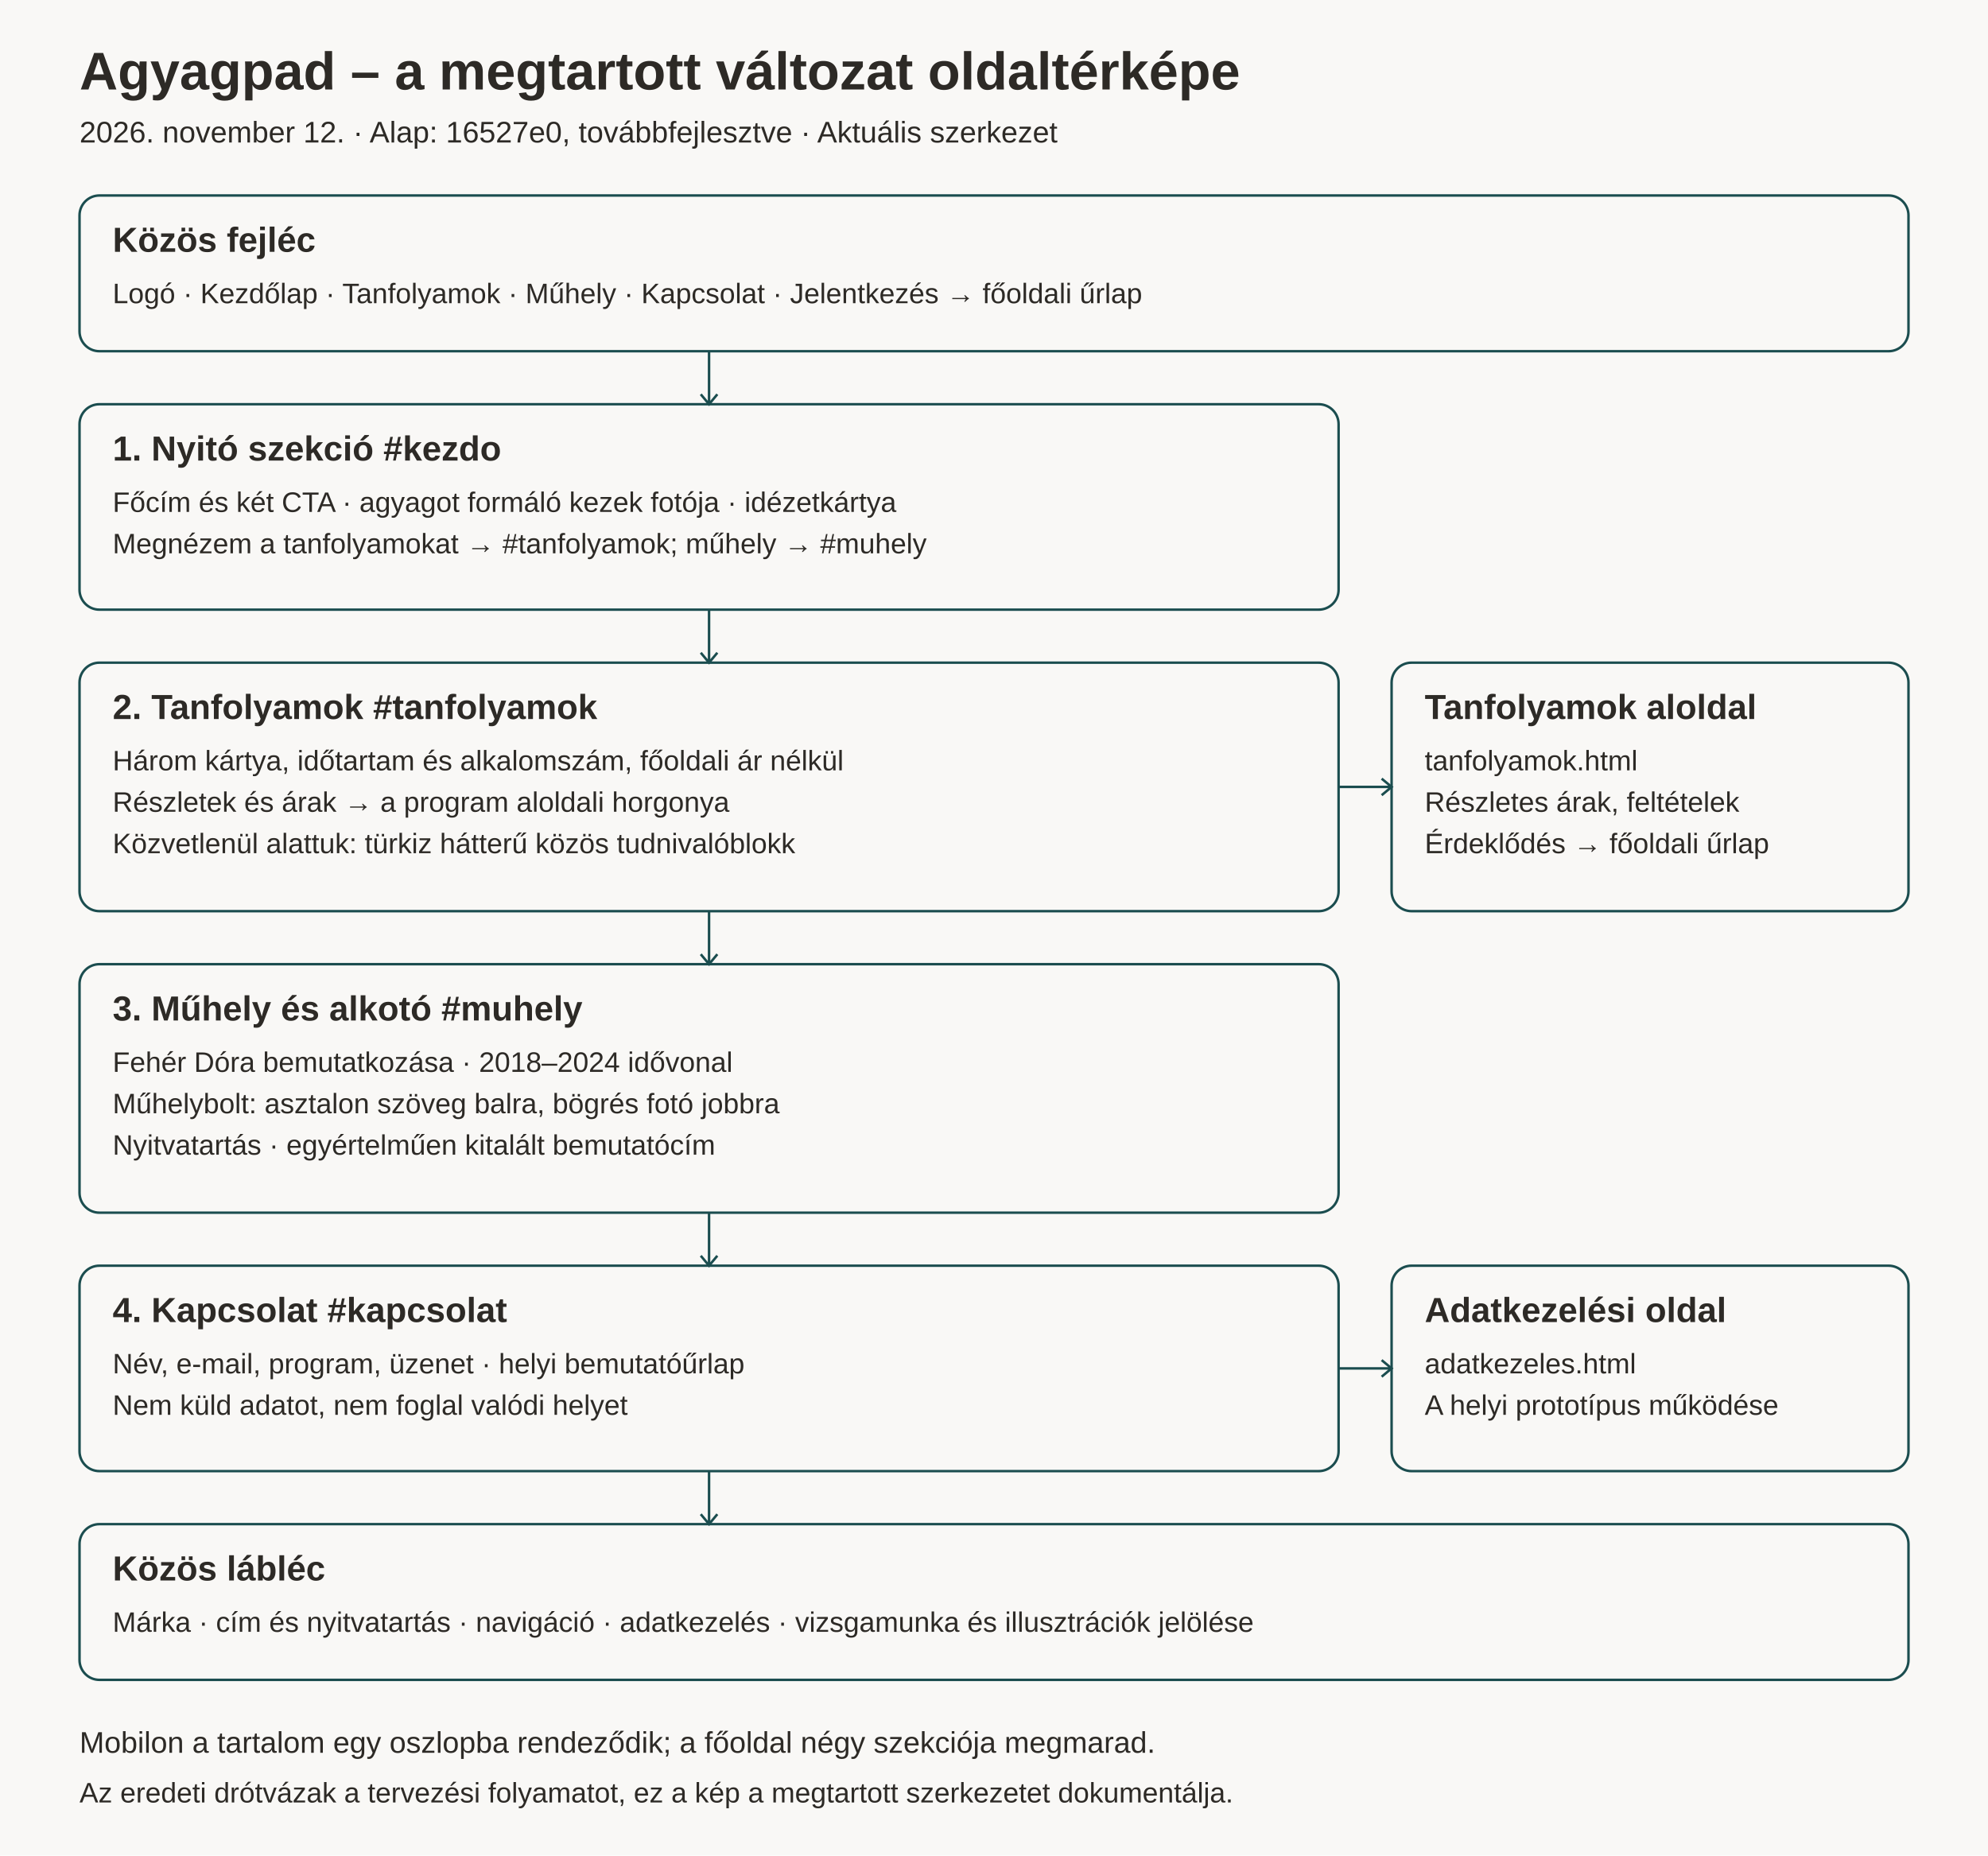
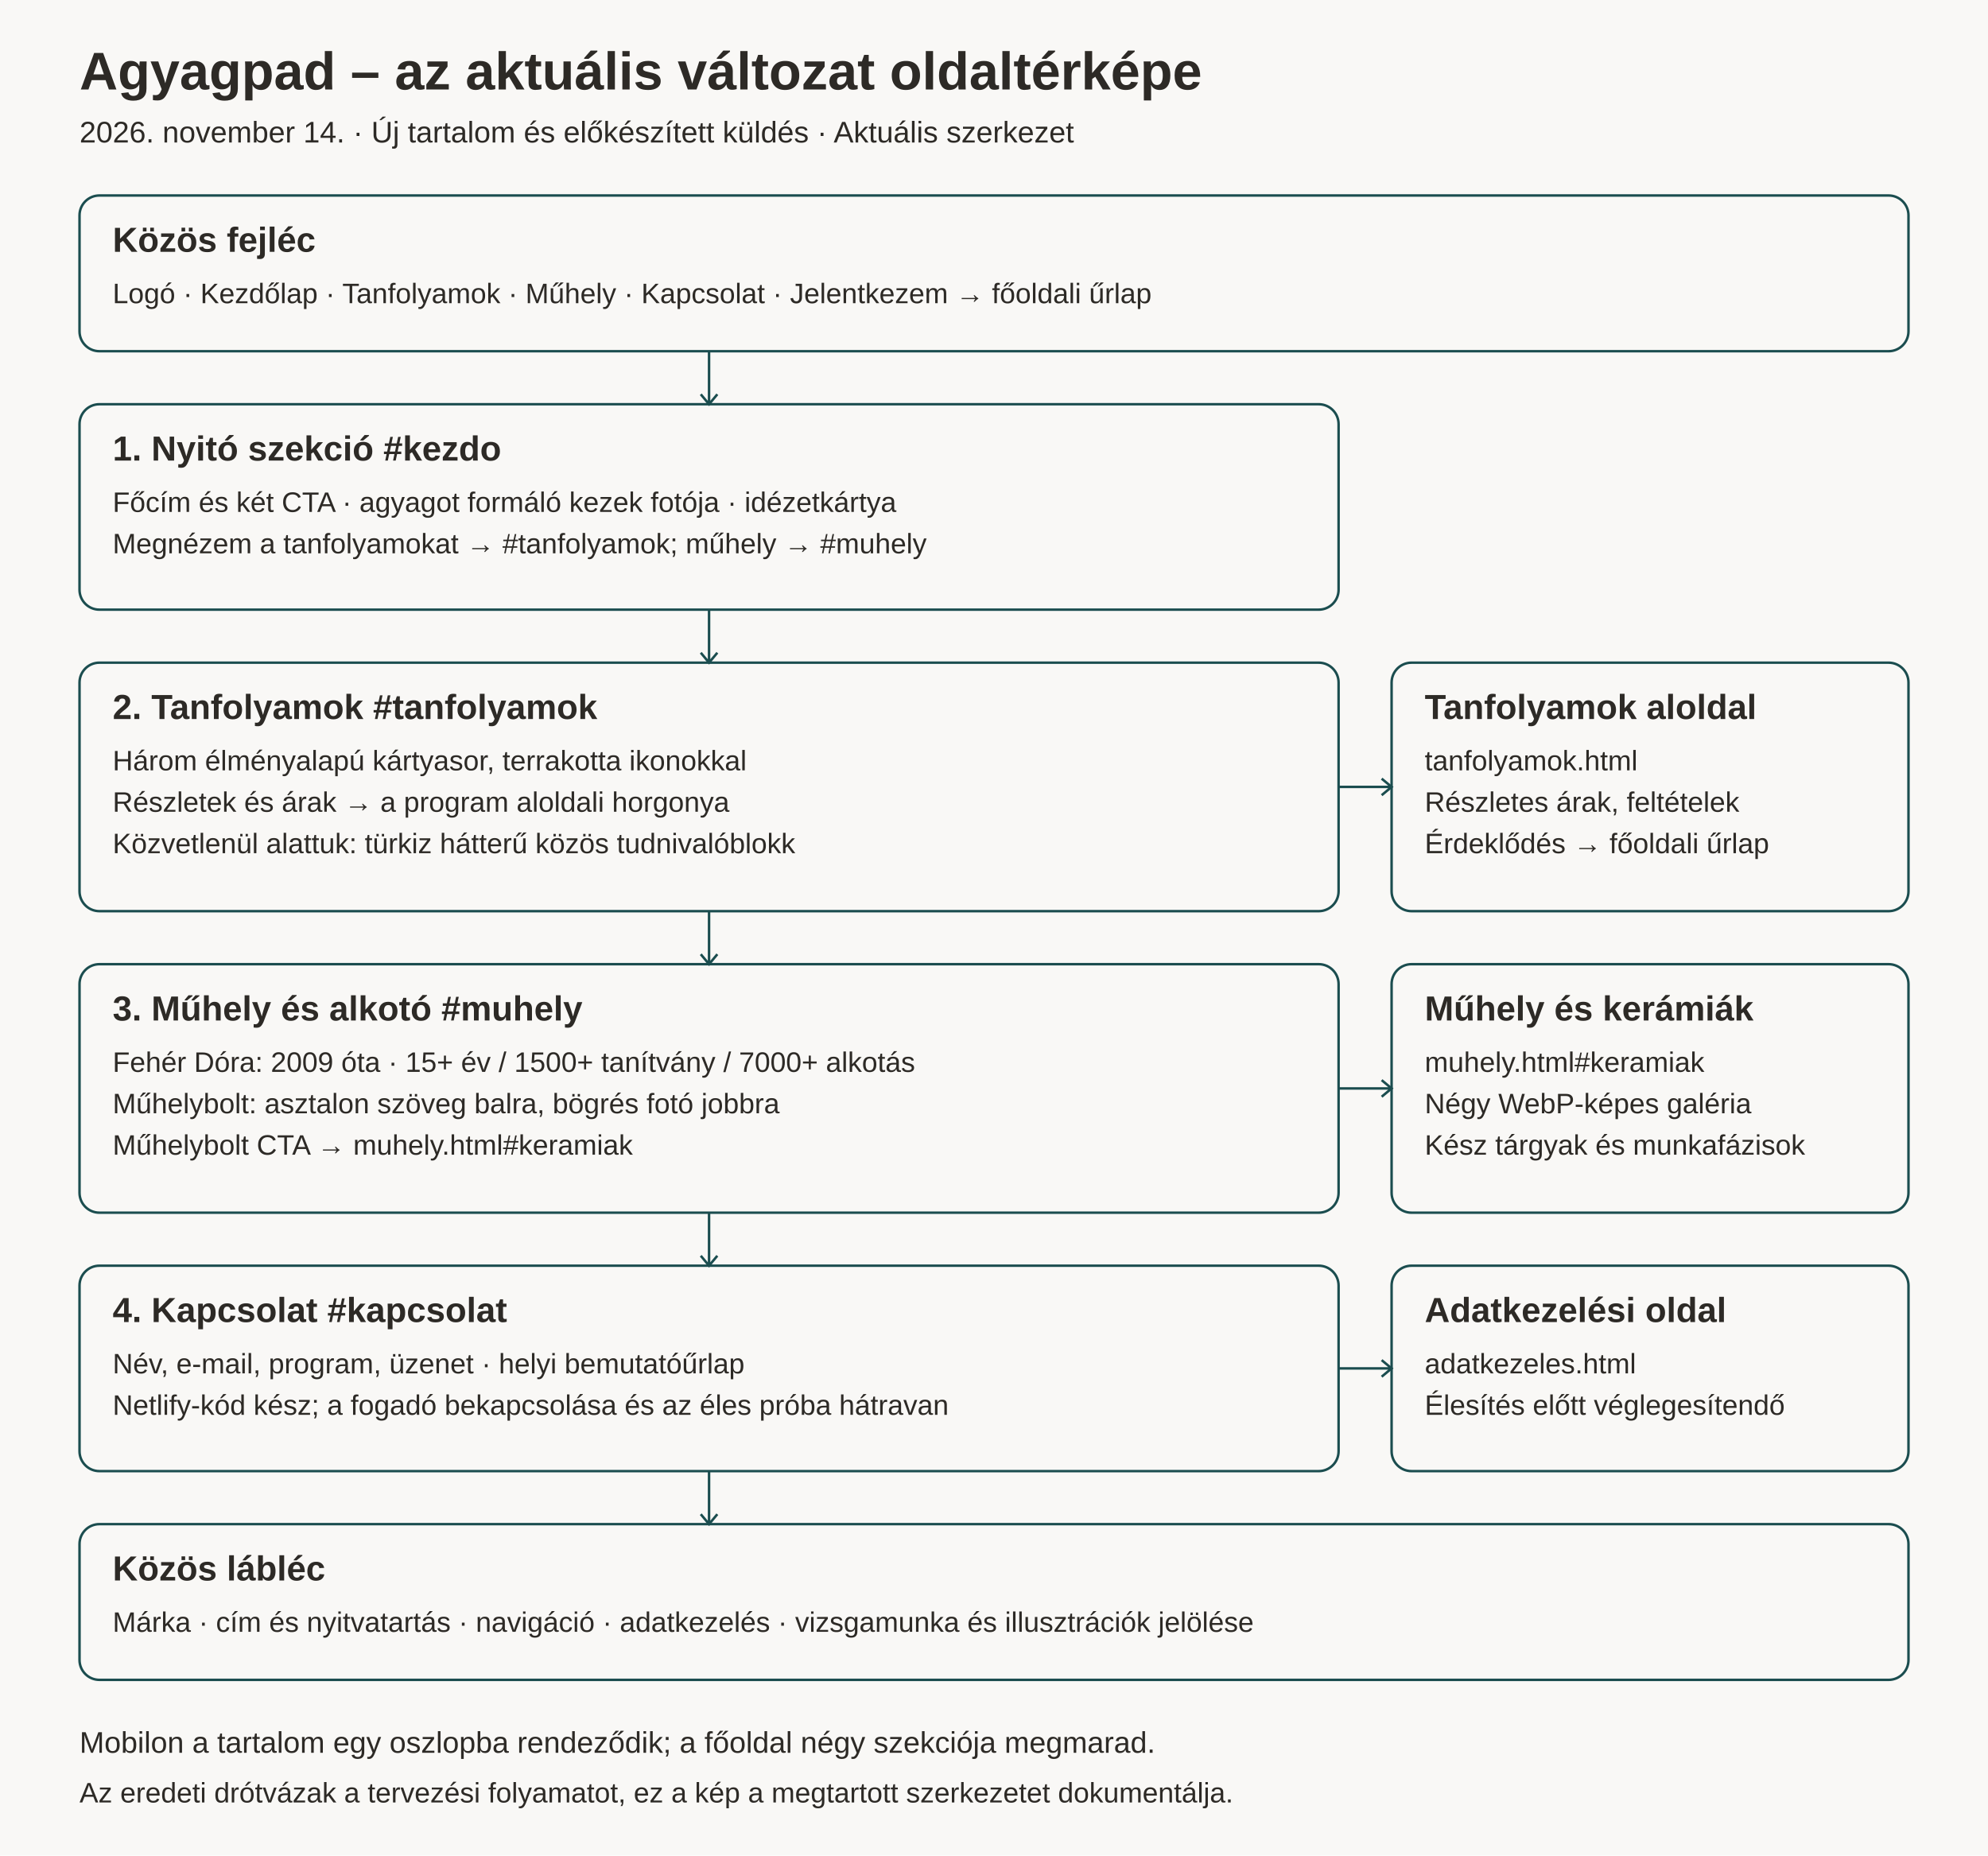
<svg xmlns="http://www.w3.org/2000/svg" width="1200" height="1120" viewBox="0 0 1200 1120">
  <rect width="1200" height="1120" fill="#F9F8F6" />
  <g font-family="Arial,sans-serif" fill="#2D2A26">
-     <text x="48" y="54" font-size="32" font-weight="700">Agyagpad – a megtartott változat oldaltérképe</text>
-     <text x="48" y="86" font-size="18" font-weight="400">2026. november 12. · Alap: 16527e0, továbbfejlesztve · Aktuális szerkezet</text>
+     <text x="48" y="54" font-size="32" font-weight="700">Agyagpad – az aktuális változat oldaltérképe</text>
+     <text x="48" y="86" font-size="18" font-weight="400">2026. november 14. · Új tartalom és előkészített küldés · Aktuális szerkezet</text>
    <rect x="48" y="118" width="1104" height="94" rx="12" fill="#F9F8F6" stroke="#1B4D4F" stroke-width="1.5" />
    <text x="68" y="152" font-size="21" font-weight="700">Közös fejléc</text>
-     <text x="68" y="183" font-size="17" font-weight="400">Logó · Kezdőlap · Tanfolyamok · Műhely · Kapcsolat · Jelentkezés → főoldali űrlap</text>
+     <text x="68" y="183" font-size="17" font-weight="400">Logó · Kezdőlap · Tanfolyamok · Műhely · Kapcsolat · Jelentkezem → főoldali űrlap</text>
    <rect x="48" y="244" width="760" height="124" rx="12" fill="#F9F8F6" stroke="#1B4D4F" stroke-width="1.5" />
    <text x="68" y="278" font-size="21" font-weight="700">1. Nyitó szekció  #kezdo</text>
    <text x="68" y="309" font-size="17" font-weight="400">Főcím és két CTA · agyagot formáló kezek fotója · idézetkártya</text>
    <text x="68" y="334" font-size="17" font-weight="400">Megnézem a tanfolyamokat → #tanfolyamok; műhely → #muhely</text>
    <path d="M428 212 V244 m-5 -6 5 6 5-6" fill="none" stroke="#1B4D4F" stroke-width="1.5" />
    <rect x="48" y="400" width="760" height="150" rx="12" fill="#F9F8F6" stroke="#1B4D4F" stroke-width="1.5" />
    <text x="68" y="434" font-size="21" font-weight="700">2. Tanfolyamok  #tanfolyamok</text>
-     <text x="68" y="465" font-size="17" font-weight="400">Három kártya, időtartam és alkalomszám, főoldali ár nélkül</text>
+     <text x="68" y="465" font-size="17" font-weight="400">Három élményalapú kártyasor, terrakotta ikonokkal</text>
    <text x="68" y="490" font-size="17" font-weight="400">Részletek és árak → a program aloldali horgonya</text>
    <text x="68" y="515" font-size="17" font-weight="400">Közvetlenül alattuk: türkiz hátterű közös tudnivalóblokk</text>
    <path d="M428 368 V400 m-5 -6 5 6 5-6" fill="none" stroke="#1B4D4F" stroke-width="1.5" />
    <rect x="840" y="400" width="312" height="150" rx="12" fill="#F9F8F6" stroke="#1B4D4F" stroke-width="1.5" />
    <text x="860" y="434" font-size="21" font-weight="700">Tanfolyamok aloldal</text>
    <text x="860" y="465" font-size="17" font-weight="400">tanfolyamok.html</text>
    <text x="860" y="490" font-size="17" font-weight="400">Részletes árak, feltételek</text>
    <text x="860" y="515" font-size="17" font-weight="400">Érdeklődés → főoldali űrlap</text>
    <path d="M808 475 H840 m-6 -5 6 5-6 5" fill="none" stroke="#1B4D4F" stroke-width="1.5" />
    <rect x="48" y="582" width="760" height="150" rx="12" fill="#F9F8F6" stroke="#1B4D4F" stroke-width="1.5" />
    <text x="68" y="616" font-size="21" font-weight="700">3. Műhely és alkotó  #muhely</text>
-     <text x="68" y="647" font-size="17" font-weight="400">Fehér Dóra bemutatkozása · 2018–2024 idővonal</text>
+     <text x="68" y="647" font-size="17" font-weight="400">Fehér Dóra: 2009 óta · 15+ év / 1500+ tanítvány / 7000+ alkotás</text>
    <text x="68" y="672" font-size="17" font-weight="400">Műhelybolt: asztalon szöveg balra, bögrés fotó jobbra</text>
-     <text x="68" y="697" font-size="17" font-weight="400">Nyitvatartás · egyértelműen kitalált bemutatócím</text>
+     <text x="68" y="697" font-size="17" font-weight="400">Műhelybolt CTA → muhely.html#keramiak</text>
    <path d="M428 550 V582 m-5 -6 5 6 5-6" fill="none" stroke="#1B4D4F" stroke-width="1.5" />
+     <rect x="840" y="582" width="312" height="150" rx="12" fill="#F9F8F6" stroke="#1B4D4F" stroke-width="1.5" />
+     <text x="860" y="616" font-size="21" font-weight="700">Műhely és kerámiák</text>
+     <text x="860" y="647" font-size="17" font-weight="400">muhely.html#keramiak</text>
+     <text x="860" y="672" font-size="17" font-weight="400">Négy WebP-képes galéria</text>
+     <text x="860" y="697" font-size="17" font-weight="400">Kész tárgyak és munkafázisok</text>
+     <path d="M808 657 H840 m-6 -5 6 5-6 5" fill="none" stroke="#1B4D4F" stroke-width="1.5" />
    <rect x="48" y="764" width="760" height="124" rx="12" fill="#F9F8F6" stroke="#1B4D4F" stroke-width="1.5" />
    <text x="68" y="798" font-size="21" font-weight="700">4. Kapcsolat  #kapcsolat</text>
    <text x="68" y="829" font-size="17" font-weight="400">Név, e-mail, program, üzenet · helyi bemutatóűrlap</text>
-     <text x="68" y="854" font-size="17" font-weight="400">Nem küld adatot, nem foglal valódi helyet</text>
+     <text x="68" y="854" font-size="17" font-weight="400">Netlify-kód kész; a fogadó bekapcsolása és az éles próba hátravan</text>
    <path d="M428 732 V764 m-5 -6 5 6 5-6" fill="none" stroke="#1B4D4F" stroke-width="1.5" />
    <rect x="840" y="764" width="312" height="124" rx="12" fill="#F9F8F6" stroke="#1B4D4F" stroke-width="1.5" />
    <text x="860" y="798" font-size="21" font-weight="700">Adatkezelési oldal</text>
    <text x="860" y="829" font-size="17" font-weight="400">adatkezeles.html</text>
-     <text x="860" y="854" font-size="17" font-weight="400">A helyi prototípus működése</text>
+     <text x="860" y="854" font-size="17" font-weight="400">Élesítés előtt véglegesítendő</text>
    <path d="M808 826 H840 m-6 -5 6 5-6 5" fill="none" stroke="#1B4D4F" stroke-width="1.5" />
    <rect x="48" y="920" width="1104" height="94" rx="12" fill="#F9F8F6" stroke="#1B4D4F" stroke-width="1.5" />
    <text x="68" y="954" font-size="21" font-weight="700">Közös lábléc</text>
    <text x="68" y="985" font-size="17" font-weight="400">Márka · cím és nyitvatartás · navigáció · adatkezelés · vizsgamunka és illusztrációk jelölése</text>
    <path d="M428 888 V920 m-5 -6 5 6 5-6" fill="none" stroke="#1B4D4F" stroke-width="1.5" />
    <text x="48" y="1058" font-size="18" font-weight="400">Mobilon a tartalom egy oszlopba rendeződik; a főoldal négy szekciója megmarad.</text>
    <text x="48" y="1088" font-size="17" font-weight="400">Az eredeti drótvázak a tervezési folyamatot, ez a kép a megtartott szerkezetet dokumentálja.</text>
  </g>
</svg>
